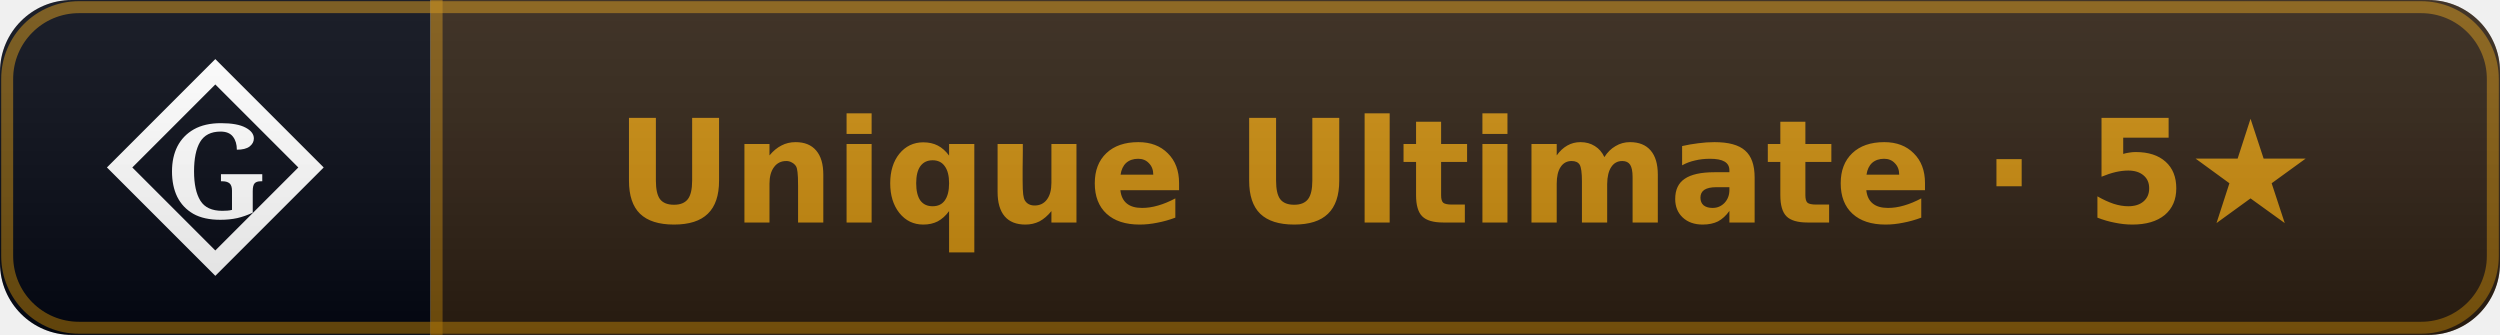
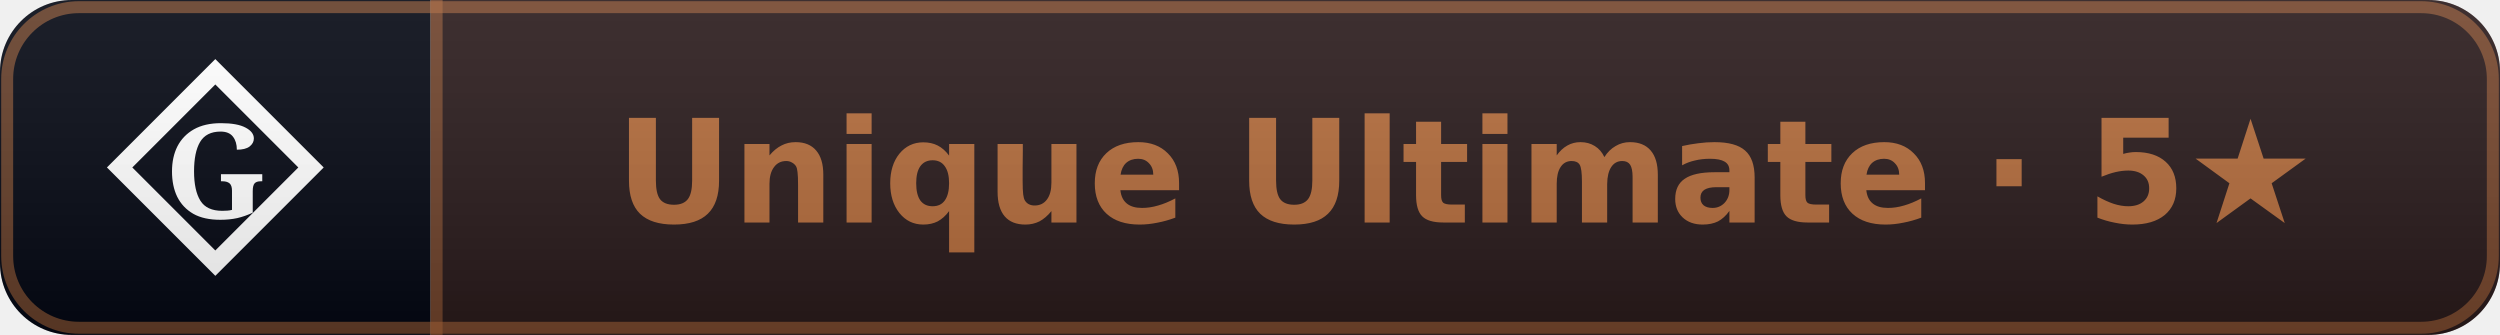
<svg xmlns="http://www.w3.org/2000/svg" width="209" height="28" viewBox="0 0 209 28" role="img" aria-label="Gaia rank sample: Unique Ultimate (5 stars)">
  <linearGradient id="sh" x2="0" y2="100%">
    <stop offset="0" stop-color="#fff" stop-opacity=".10" />
    <stop offset="1" stop-opacity=".14" />
  </linearGradient>
  <clipPath id="rc">
    <rect width="209" height="28" rx="6" fill="#fff" />
  </clipPath>
  <g clip-path="url(#rc)">
    <rect width="36" height="28" fill="#030712" />
    <rect x="36.0" width="173.0" height="28" fill="#0a0713" />
-     <rect x="36.0" width="173.0" height="28" fill="rgba(200,137,10,0.18)" />
-     <rect x="36.0" width="1" height="28" fill="rgba(200,137,10,0.5)" />
+     <rect x="36.0" width="173.0" height="28" fill="rgba(178,106,58,0.18)" />
+     <rect x="36.0" width="1" height="28" fill="rgba(178,106,58,0.5)" />
    <path d="M 18.0 6 L 26.0 14 L 18.0 22 L 10.0 14 Z" fill="none" stroke="#ffffff" stroke-width="1.5" stroke-linejoin="miter" />
    <text x="18.0" y="14" font-family="EB Garamond, Georgia, serif" font-weight="600" font-size="11" fill="#ffffff" text-anchor="middle" dominant-baseline="central">G</text>
-     <text x="122.5" y="18.6" font-family="Verdana,DejaVu Sans,sans-serif" font-size="12" font-weight="700" text-anchor="middle" fill="#c8890a">Unique Ultimate · 5★</text>
-     <rect x="0.6" y="0.6" width="207.8" height="26.8" fill="none" stroke="rgba(200,137,10,0.55)" stroke-width="1" rx="6" />
+     <text x="122.5" y="18.6" font-family="Verdana,DejaVu Sans,sans-serif" font-size="12" font-weight="700" text-anchor="middle" fill="#b26a3a">Unique Ultimate · 5★</text>
+     <rect x="0.6" y="0.6" width="207.8" height="26.8" fill="none" stroke="rgba(178,106,58,0.55)" stroke-width="1" rx="6" />
    <rect width="209" height="28" fill="url(#sh)" />
  </g>
</svg>
